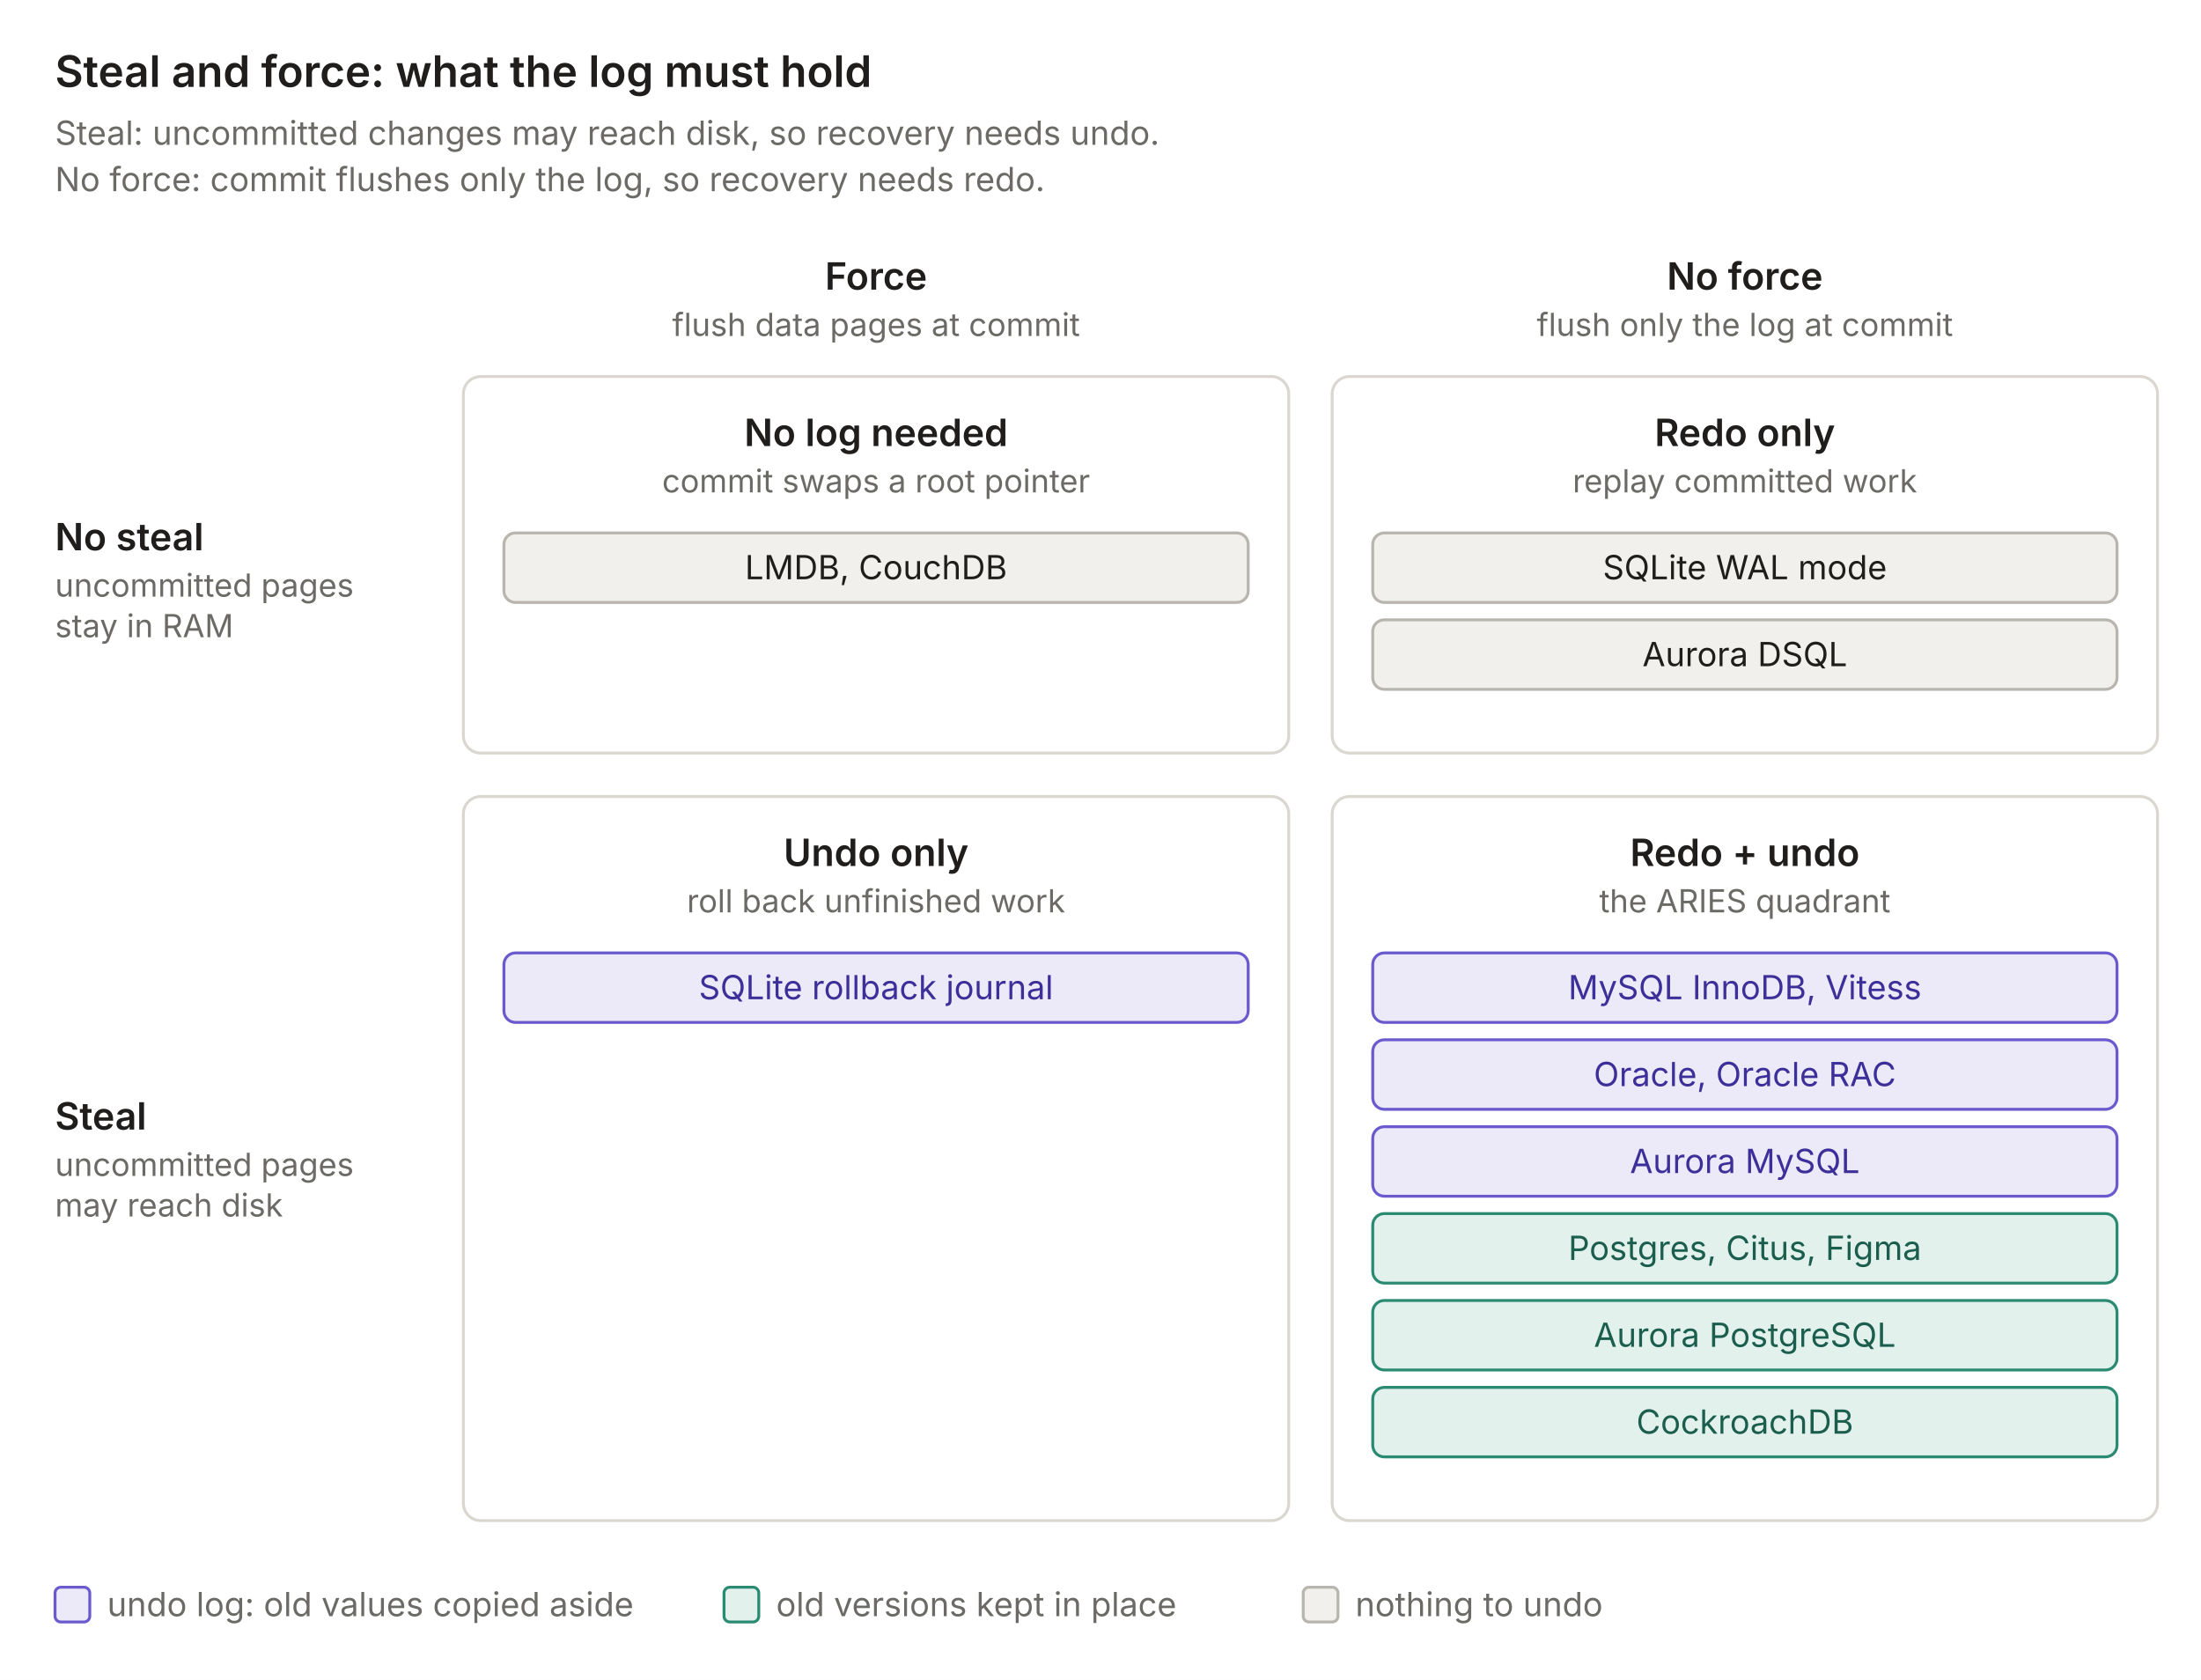
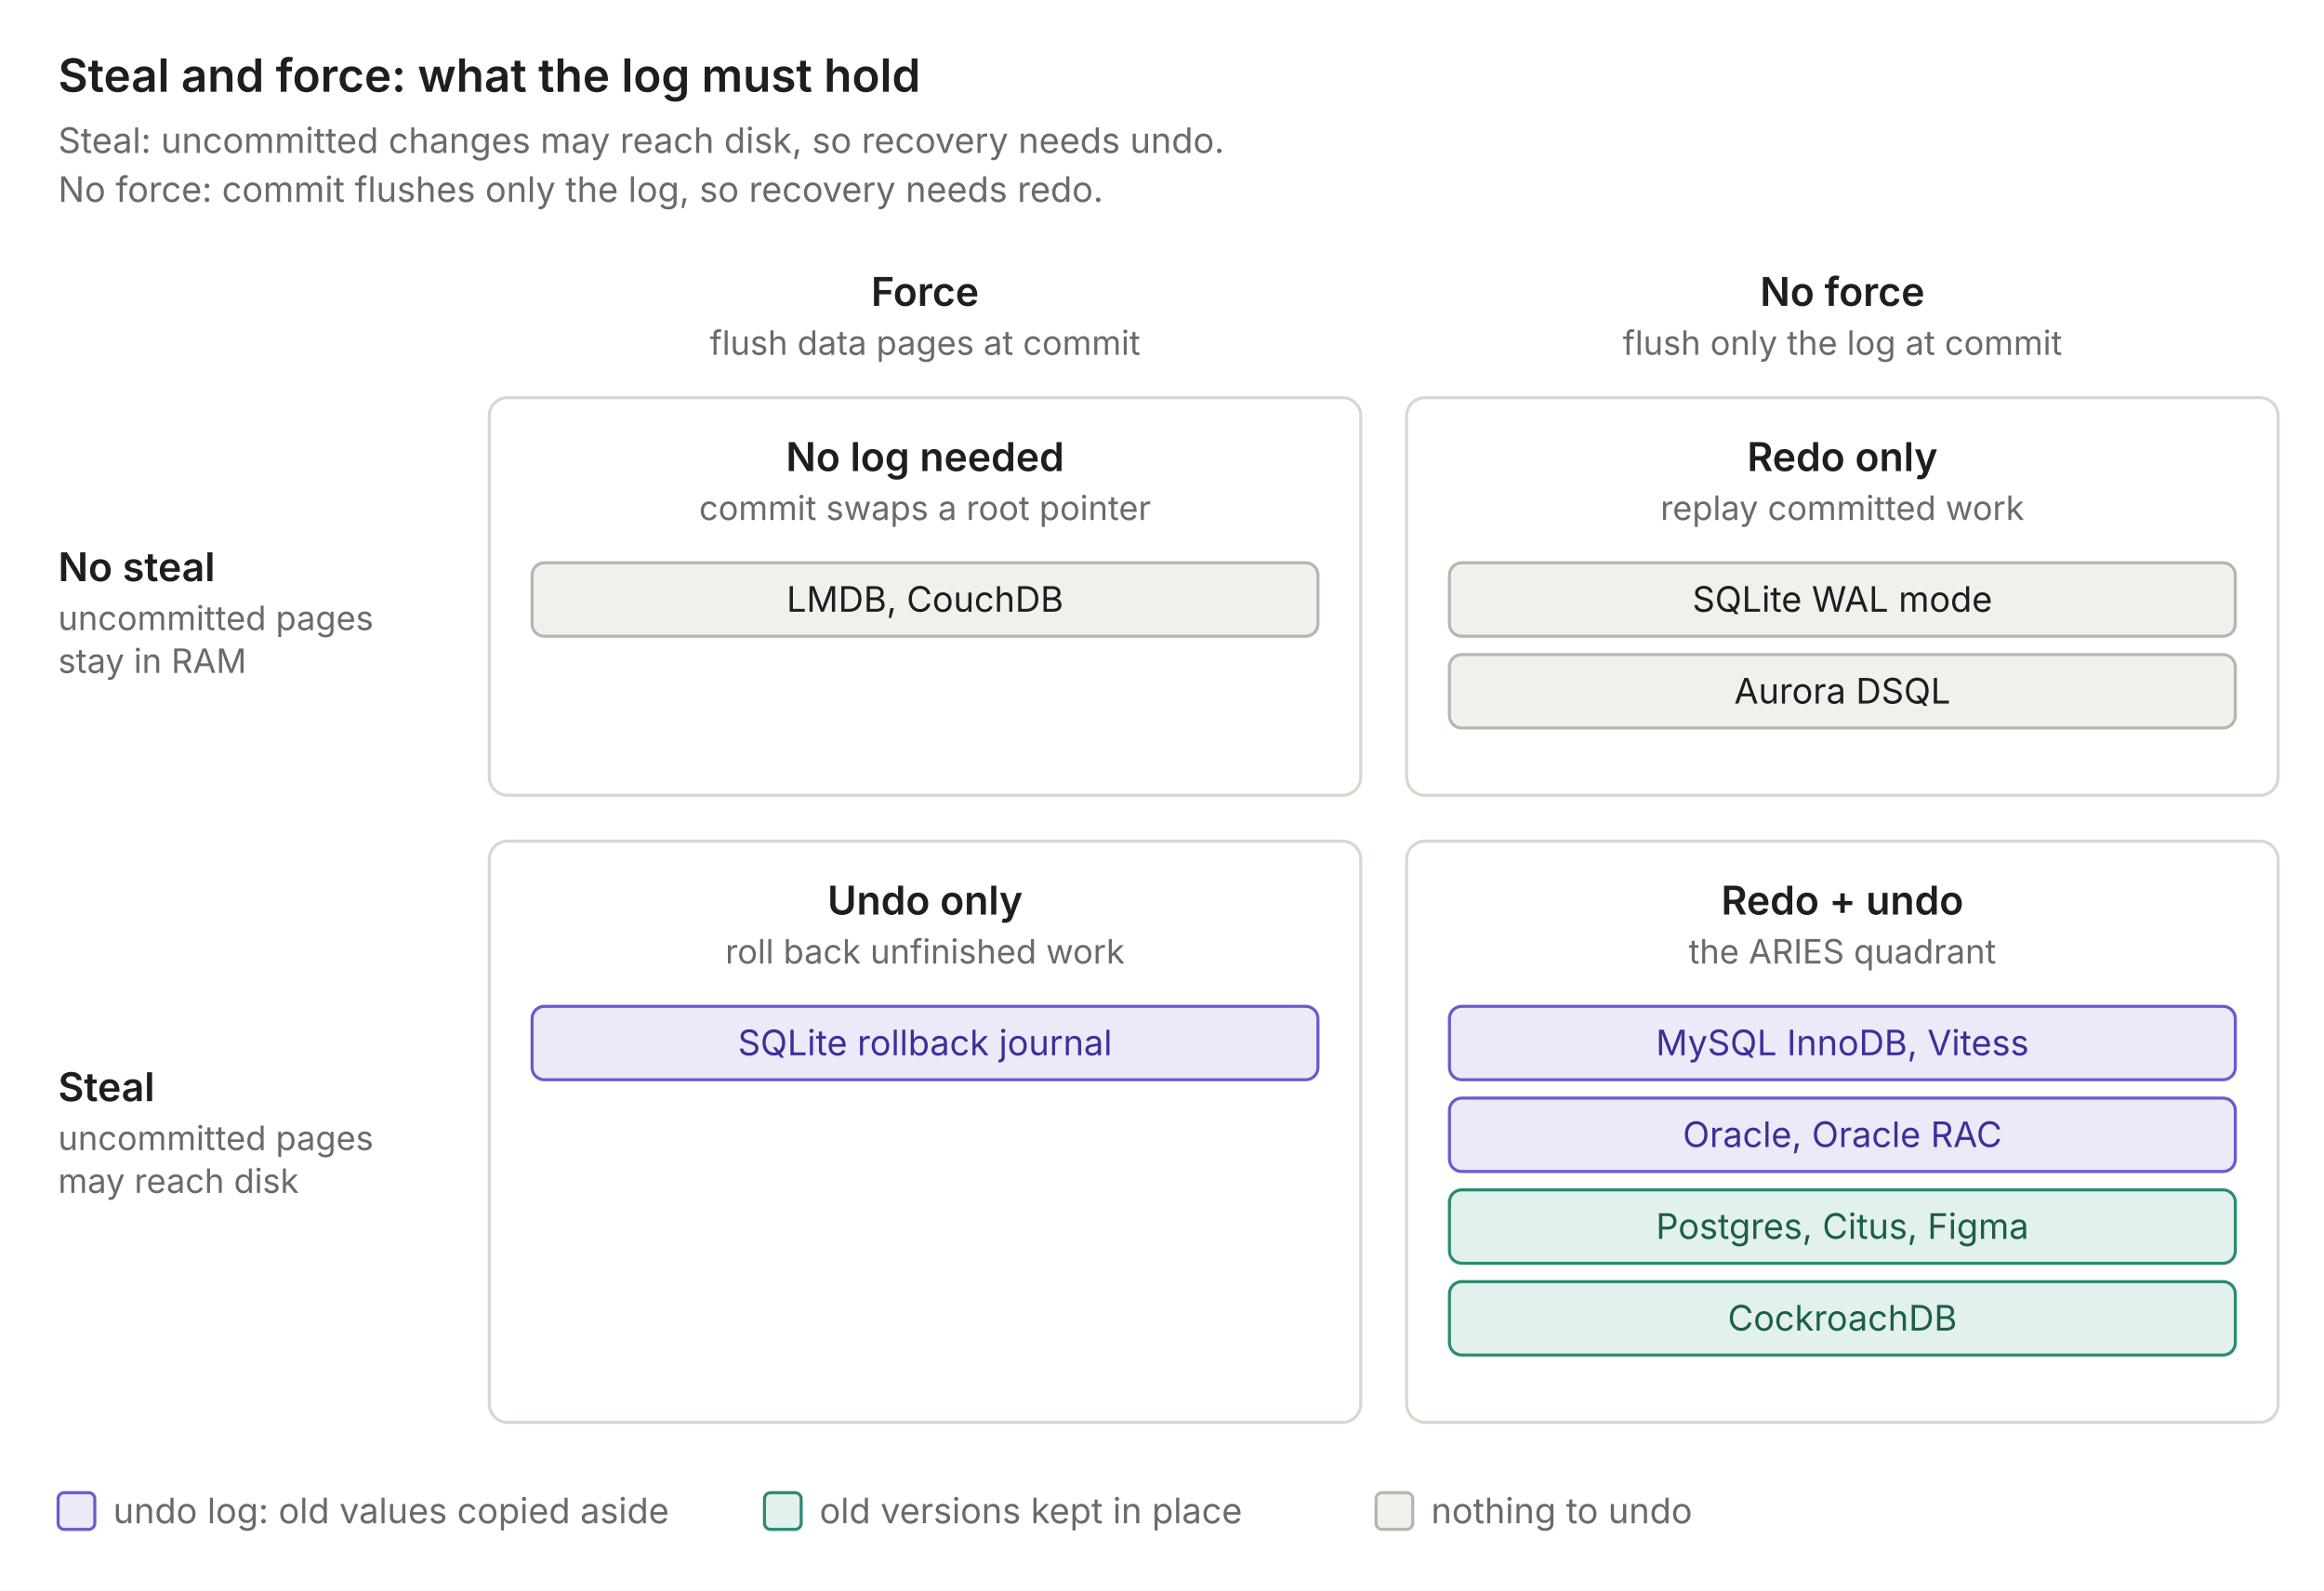
- <svg xmlns="http://www.w3.org/2000/svg" width="760" height="580" font-family="Inter, 'Helvetica Neue', Arial, sans-serif" viewBox="0 0 760 580" role="img" aria-label="Steal and force: which recovery work each choice needs, and where each system sits" font-size="13">
+ <svg xmlns="http://www.w3.org/2000/svg" width="760" height="520" font-family="Inter, 'Helvetica Neue', Arial, sans-serif" viewBox="0 0 760 520" role="img" aria-label="Steal and force: which recovery work each choice needs, and where each system sits" font-size="13">
  <rect width="100%" height="100%" fill="#ffffff" />
  <text x="19" y="30" font-size="15" font-weight="600" fill="#1f1e1d">Steal and force: what the log must hold</text>
  <text x="19" y="50" font-size="11.5" fill="#6b6a66">Steal: uncommitted changes may reach disk, so recovery needs undo.</text>
  <text x="19" y="66" font-size="11.5" fill="#6b6a66">No force: commit flushes only the log, so recovery needs redo.</text>
  <text x="302.5" y="100" text-anchor="middle" font-size="13" font-weight="600" fill="#1f1e1d">Force</text>
  <text x="302.5" y="116" text-anchor="middle" font-size="11" fill="#6b6a66">flush data pages at commit</text>
  <text x="602.5" y="100" text-anchor="middle" font-size="13" font-weight="600" fill="#1f1e1d">No force</text>
  <text x="602.5" y="116" text-anchor="middle" font-size="11" fill="#6b6a66">flush only the log at commit</text>
  <text x="19" y="190" font-size="13" font-weight="600" fill="#1f1e1d">No steal</text>
  <text x="19" y="206" font-size="11" fill="#6b6a66">uncommitted pages</text>
  <text x="19" y="220" font-size="11" fill="#6b6a66">stay in RAM</text>
  <rect x="160" y="130" width="285" height="130" rx="6" fill="#ffffff" stroke="#d9d7d0" />
  <text x="302.5" y="154" text-anchor="middle" font-size="13" font-weight="600" fill="#1f1e1d">No log needed</text>
  <text x="302.5" y="170" text-anchor="middle" font-size="11" fill="#6b6a66">commit swaps a root pointer</text>
  <rect x="174" y="184" width="257" height="24" rx="4" fill="#f1f0ec" stroke="#b8b5ae" />
  <text x="302.5" y="200" text-anchor="middle" font-size="11.5" fill="#1f1e1d">LMDB, CouchDB</text>
  <rect x="460" y="130" width="285" height="130" rx="6" fill="#ffffff" stroke="#d9d7d0" />
  <text x="602.5" y="154" text-anchor="middle" font-size="13" font-weight="600" fill="#1f1e1d">Redo only</text>
  <text x="602.5" y="170" text-anchor="middle" font-size="11" fill="#6b6a66">replay committed work</text>
  <rect x="474" y="184" width="257" height="24" rx="4" fill="#f1f0ec" stroke="#b8b5ae" />
  <text x="602.5" y="200" text-anchor="middle" font-size="11.5" fill="#1f1e1d">SQLite WAL mode</text>
  <rect x="474" y="214" width="257" height="24" rx="4" fill="#f1f0ec" stroke="#b8b5ae" />
  <text x="602.5" y="230" text-anchor="middle" font-size="11.5" fill="#1f1e1d">Aurora DSQL</text>
-   <text x="19" y="390" font-size="13" font-weight="600" fill="#1f1e1d">Steal</text>
-   <text x="19" y="406" font-size="11" fill="#6b6a66">uncommitted pages</text>
-   <text x="19" y="420" font-size="11" fill="#6b6a66">may reach disk</text>
-   <rect x="160" y="275" width="285" height="250" rx="6" fill="#ffffff" stroke="#d9d7d0" />
+   <text x="19" y="360" font-size="13" font-weight="600" fill="#1f1e1d">Steal</text>
+   <text x="19" y="376" font-size="11" fill="#6b6a66">uncommitted pages</text>
+   <text x="19" y="390" font-size="11" fill="#6b6a66">may reach disk</text>
+   <rect x="160" y="275" width="285" height="190" rx="6" fill="#ffffff" stroke="#d9d7d0" />
  <text x="302.5" y="299" text-anchor="middle" font-size="13" font-weight="600" fill="#1f1e1d">Undo only</text>
  <text x="302.5" y="315" text-anchor="middle" font-size="11" fill="#6b6a66">roll back unfinished work</text>
  <rect x="174" y="329" width="257" height="24" rx="4" fill="#ece9f8" stroke="#6a5acd" />
  <text x="302.5" y="345" text-anchor="middle" font-size="11.5" fill="#3d2f99">SQLite rollback journal</text>
-   <rect x="460" y="275" width="285" height="250" rx="6" fill="#ffffff" stroke="#d9d7d0" />
+   <rect x="460" y="275" width="285" height="190" rx="6" fill="#ffffff" stroke="#d9d7d0" />
  <text x="602.5" y="299" text-anchor="middle" font-size="13" font-weight="600" fill="#1f1e1d">Redo + undo</text>
  <text x="602.5" y="315" text-anchor="middle" font-size="11" fill="#6b6a66">the ARIES quadrant</text>
  <rect x="474" y="329" width="257" height="24" rx="4" fill="#ece9f8" stroke="#6a5acd" />
  <text x="602.5" y="345" text-anchor="middle" font-size="11.5" fill="#3d2f99">MySQL InnoDB, Vitess</text>
  <rect x="474" y="359" width="257" height="24" rx="4" fill="#ece9f8" stroke="#6a5acd" />
  <text x="602.5" y="375" text-anchor="middle" font-size="11.5" fill="#3d2f99">Oracle, Oracle RAC</text>
-   <rect x="474" y="389" width="257" height="24" rx="4" fill="#ece9f8" stroke="#6a5acd" />
-   <text x="602.5" y="405" text-anchor="middle" font-size="11.5" fill="#3d2f99">Aurora MySQL</text>
+   <rect x="474" y="389" width="257" height="24" rx="4" fill="#e2f1ec" stroke="#2a8a72" />
+   <text x="602.5" y="405" text-anchor="middle" font-size="11.5" fill="#1b5e4d">Postgres, Citus, Figma</text>
  <rect x="474" y="419" width="257" height="24" rx="4" fill="#e2f1ec" stroke="#2a8a72" />
-   <text x="602.5" y="435" text-anchor="middle" font-size="11.5" fill="#1b5e4d">Postgres, Citus, Figma</text>
-   <rect x="474" y="449" width="257" height="24" rx="4" fill="#e2f1ec" stroke="#2a8a72" />
-   <text x="602.5" y="465" text-anchor="middle" font-size="11.5" fill="#1b5e4d">Aurora PostgreSQL</text>
-   <rect x="474" y="479" width="257" height="24" rx="4" fill="#e2f1ec" stroke="#2a8a72" />
-   <text x="602.5" y="495" text-anchor="middle" font-size="11.5" fill="#1b5e4d">CockroachDB</text>
-   <rect x="19" y="548" width="12" height="12" rx="2" fill="#ece9f8" stroke="#6a5acd" />
-   <text x="37" y="558" font-size="11.5" fill="#6b6a66">undo log: old values copied aside</text>
-   <rect x="250" y="548" width="12" height="12" rx="2" fill="#e2f1ec" stroke="#2a8a72" />
-   <text x="268" y="558" font-size="11.5" fill="#6b6a66">old versions kept in place</text>
-   <rect x="450" y="548" width="12" height="12" rx="2" fill="#f1f0ec" stroke="#b8b5ae" />
-   <text x="468" y="558" font-size="11.5" fill="#6b6a66">nothing to undo</text>
+   <text x="602.5" y="435" text-anchor="middle" font-size="11.5" fill="#1b5e4d">CockroachDB</text>
+   <rect x="19" y="488" width="12" height="12" rx="2" fill="#ece9f8" stroke="#6a5acd" />
+   <text x="37" y="498" font-size="11.5" fill="#6b6a66">undo log: old values copied aside</text>
+   <rect x="250" y="488" width="12" height="12" rx="2" fill="#e2f1ec" stroke="#2a8a72" />
+   <text x="268" y="498" font-size="11.5" fill="#6b6a66">old versions kept in place</text>
+   <rect x="450" y="488" width="12" height="12" rx="2" fill="#f1f0ec" stroke="#b8b5ae" />
+   <text x="468" y="498" font-size="11.5" fill="#6b6a66">nothing to undo</text>
</svg>
